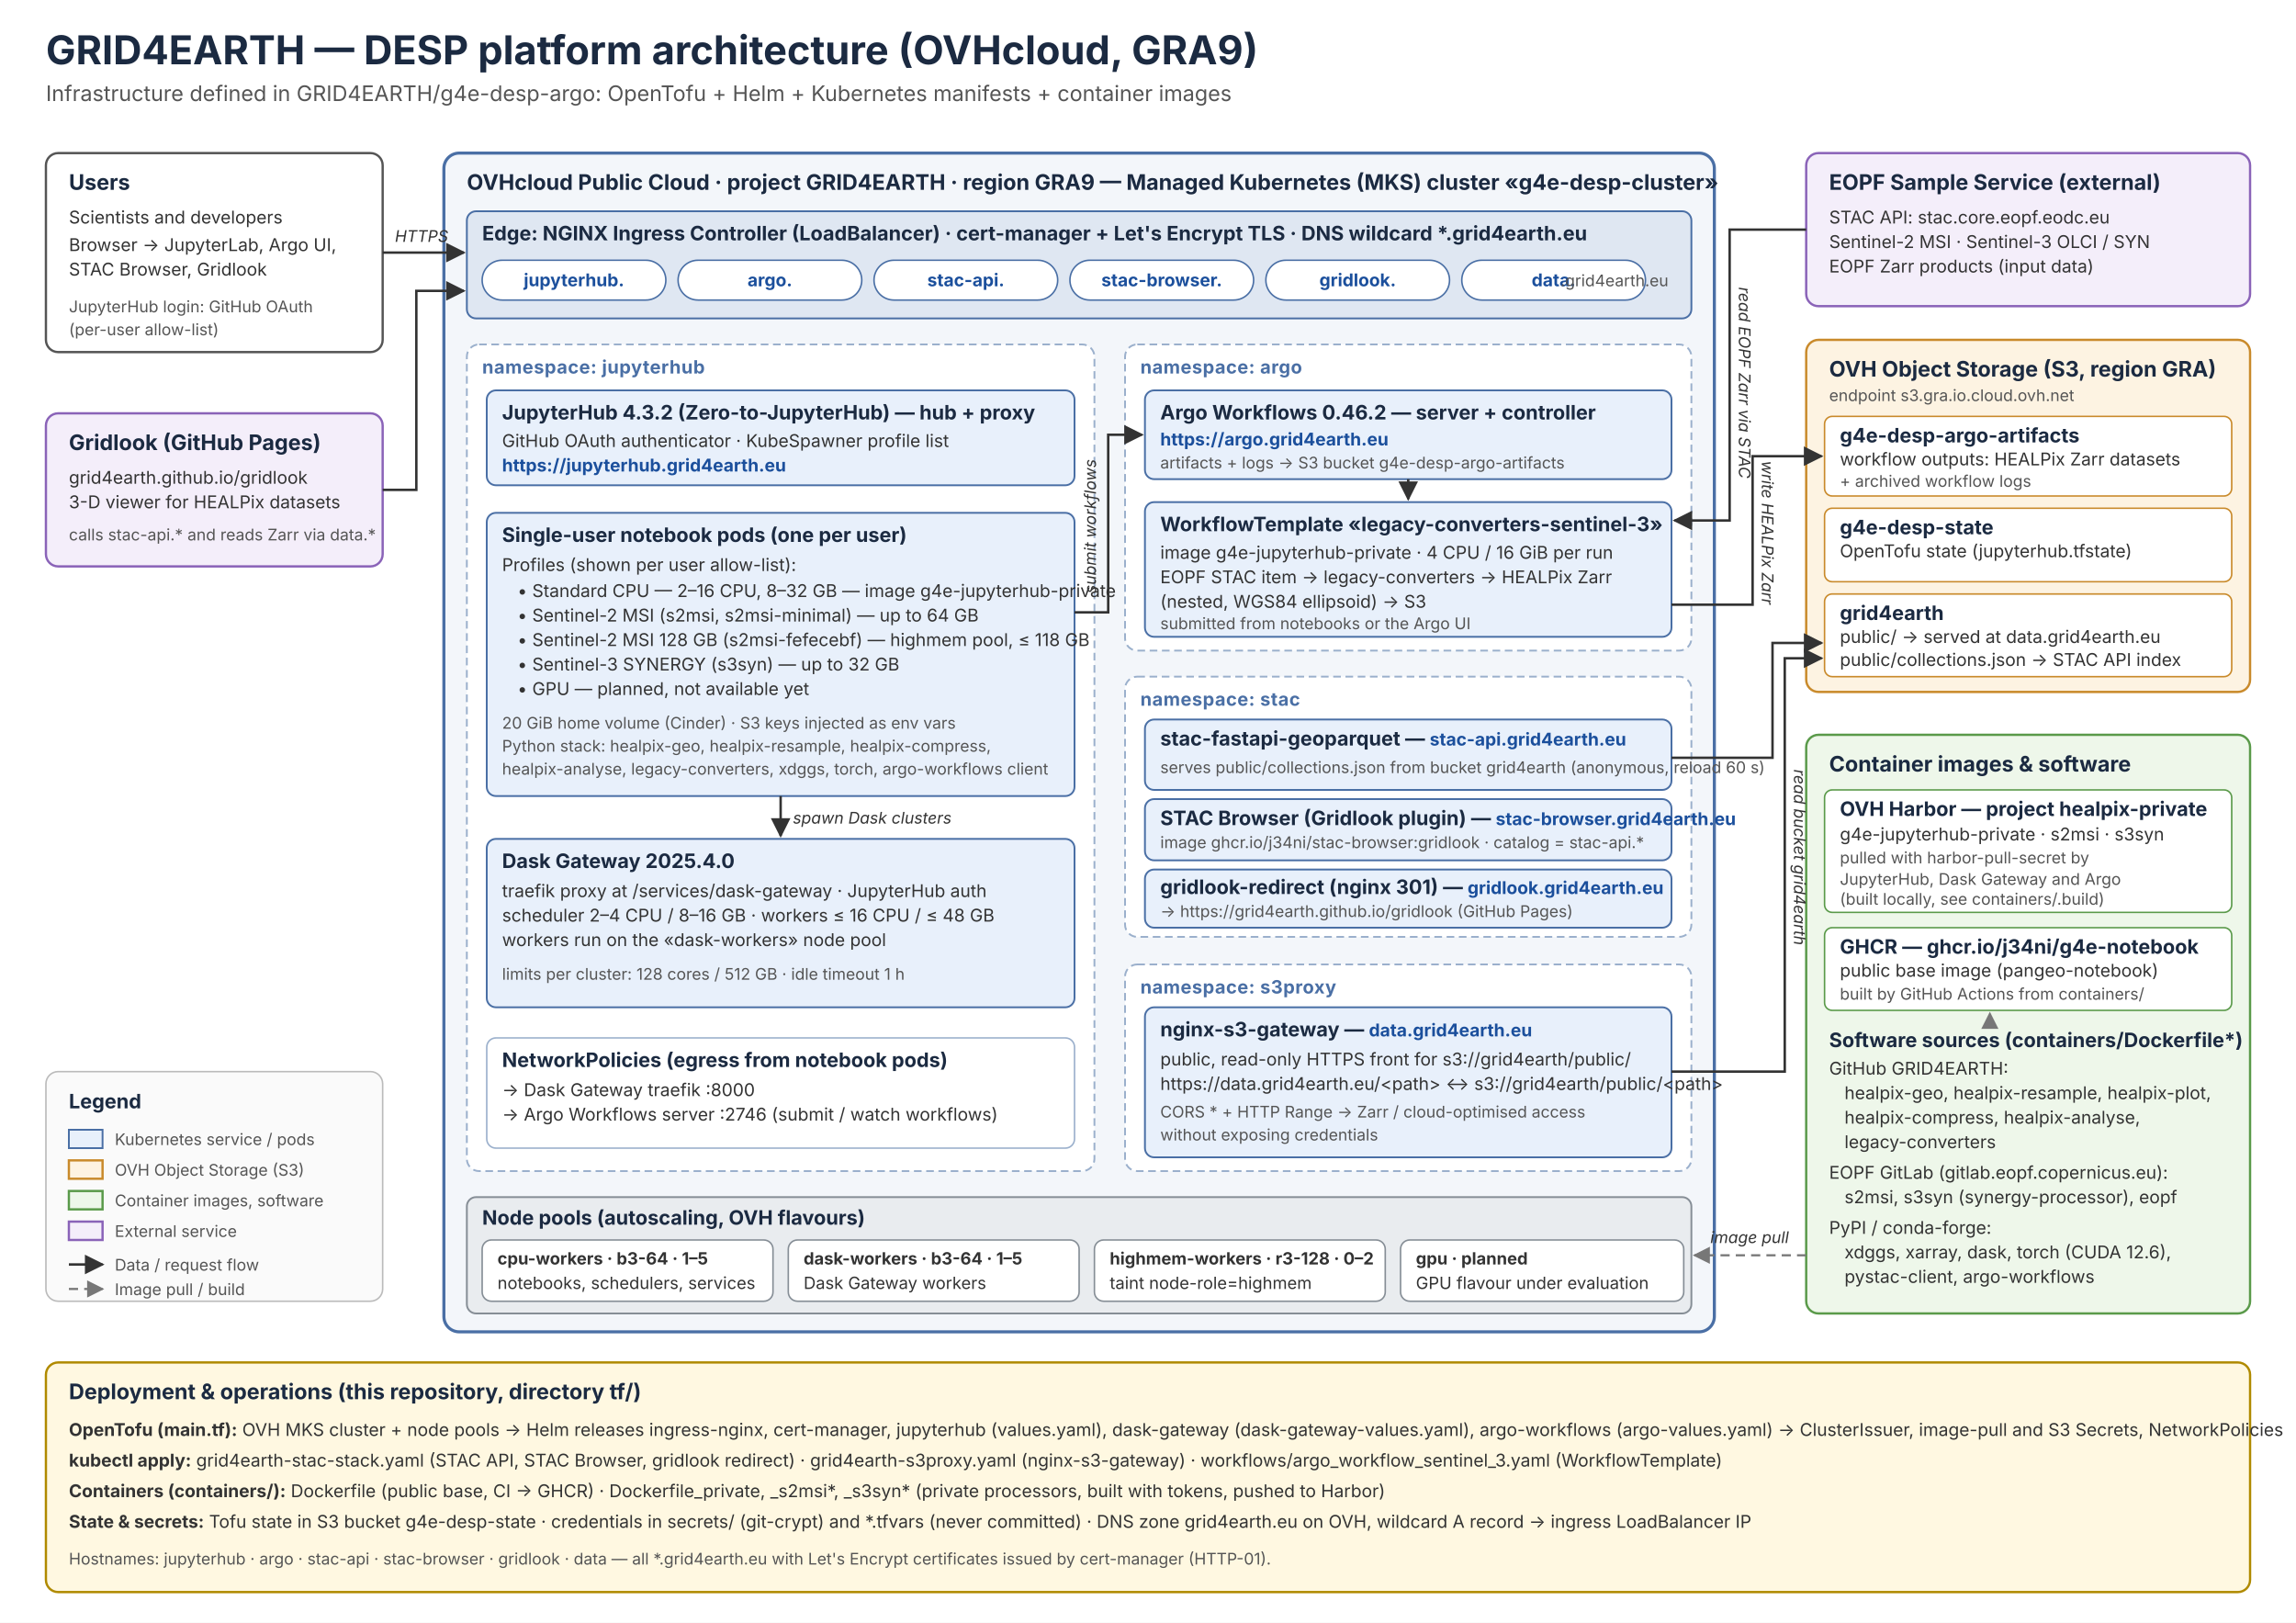
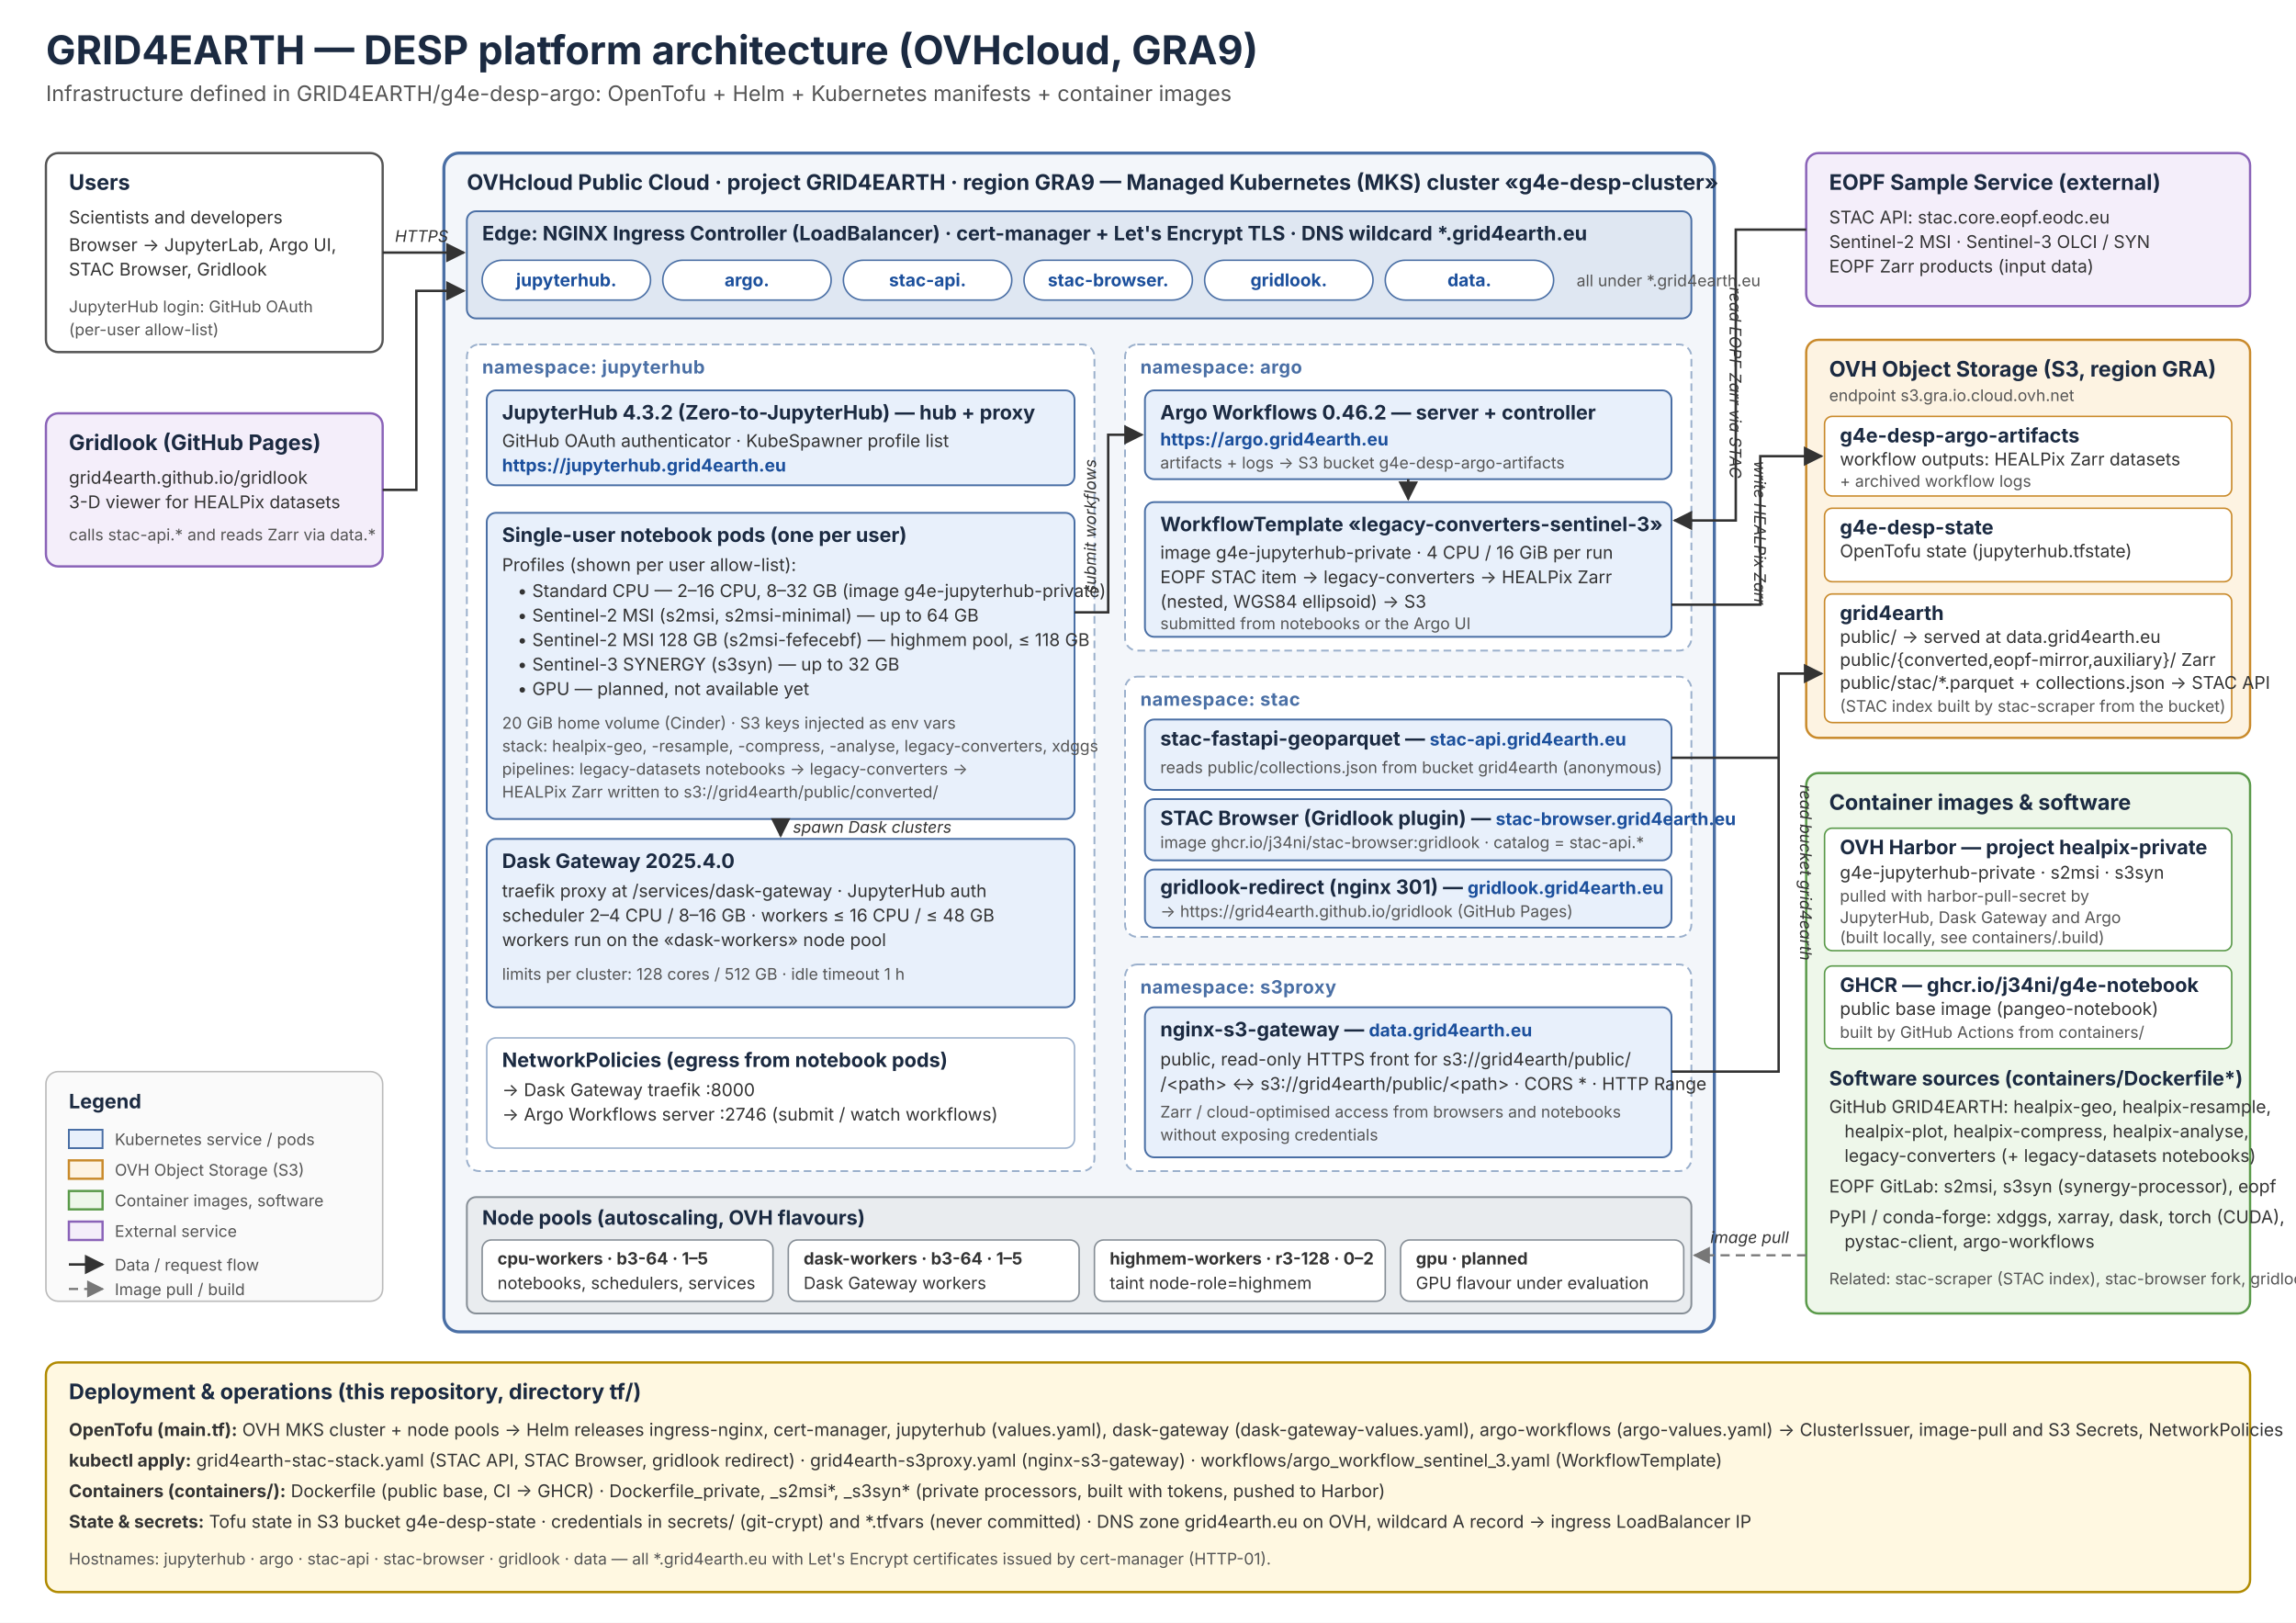
<svg xmlns="http://www.w3.org/2000/svg" viewBox="0 0 1500 1060" width="1500" height="1060" font-family="Inter, Helvetica, Arial, sans-serif">
  <defs>
    <marker id="arrow" viewBox="0 0 10 10" refX="9" refY="5" markerWidth="8" markerHeight="8" orient="auto-start-reverse">
      <path d="M 0 0 L 10 5 L 0 10 z" fill="#333" />
    </marker>
    <marker id="arrow-dim" viewBox="0 0 10 10" refX="9" refY="5" markerWidth="8" markerHeight="8" orient="auto-start-reverse">
      <path d="M 0 0 L 10 5 L 0 10 z" fill="#777" />
    </marker>
    <style>
      .title { font-size: 26px; font-weight: 700; fill: #1b2a41; }
      .subtitle { font-size: 14px; fill: #555; }
      .h1 { font-size: 14px; font-weight: 700; fill: #1b2a41; }
      .h2 { font-size: 13px; font-weight: 700; fill: #1b2a41; }
      .ns { font-size: 12px; font-weight: 700; fill: #4a6fa5; letter-spacing: 0.3px; }
      .t { font-size: 11.5px; fill: #333; }
      .host { font-size: 11.5px; font-weight: 700; fill: #1b4f9c; }
      .small { font-size: 10.5px; fill: #555; }
      .lbl { font-size: 10.5px; fill: #333; font-style: italic; }
      .cluster { fill: #f3f6fa; stroke: #4a6fa5; stroke-width: 2; }
      .ns-box { fill: #ffffff; stroke: #9bb0cc; stroke-width: 1.2; stroke-dasharray: 5 3; }
      .svc { fill: #e8f0fb; stroke: #4a6fa5; stroke-width: 1.2; }
      .edge { fill: #dfe7f2; stroke: #4a6fa5; stroke-width: 1.2; }
      .pill { fill: #ffffff; stroke: #4a6fa5; stroke-width: 1; }
      .store { fill: #fdf3e2; stroke: #c98a2b; stroke-width: 1.5; }
      .bucket { fill: #ffffff; stroke: #c98a2b; stroke-width: 1; }
      .img { fill: #eef7ea; stroke: #5a9a4a; stroke-width: 1.5; }
      .img-sub { fill: #ffffff; stroke: #5a9a4a; stroke-width: 1; }
      .ext { fill: #f4eefa; stroke: #8a63b8; stroke-width: 1.5; }
      .user { fill: #ffffff; stroke: #555; stroke-width: 1.5; }
      .pool { fill: #e9ecef; stroke: #868e96; stroke-width: 1.2; }
      .pool-pill { fill: #ffffff; stroke: #868e96; stroke-width: 1; }
      .deploy { fill: #fff8e1; stroke: #b08a00; stroke-width: 1.5; }
      .flow { fill: none; stroke: #333; stroke-width: 1.6; marker-end: url(#arrow); }
      .flow-dim { fill: none; stroke: #777; stroke-width: 1.4; stroke-dasharray: 6 4; marker-end: url(#arrow-dim); }
    </style>
  </defs>
  <rect width="1500" height="1060" fill="#ffffff" />
  <text x="30" y="42" class="title">GRID4EARTH — DESP platform architecture (OVHcloud, GRA9)</text>
  <text x="30" y="66" class="subtitle">Infrastructure defined in GRID4EARTH/g4e-desp-argo: OpenTofu + Helm + Kubernetes manifests + container images</text>
  <rect x="30" y="100" width="220" height="130" rx="8" class="user" />
  <text x="45" y="124" class="h1">Users</text>
  <text x="45" y="146" class="t">Scientists and developers</text>
  <text x="45" y="164" class="t">Browser → JupyterLab, Argo UI,</text>
  <text x="45" y="180" class="t">STAC Browser, Gridlook</text>
  <text x="45" y="204" class="small">JupyterHub login: GitHub OAuth</text>
  <text x="45" y="219" class="small">(per-user allow-list)</text>
  <rect x="30" y="270" width="220" height="100" rx="8" class="ext" />
  <text x="45" y="294" class="h1">Gridlook (GitHub Pages)</text>
  <text x="45" y="316" class="t">grid4earth.github.io/gridlook</text>
  <text x="45" y="332" class="t">3-D viewer for HEALPix datasets</text>
  <text x="45" y="353" class="small">calls stac-api.* and reads Zarr via data.*</text>
  <rect x="30" y="700" width="220" height="150" rx="8" fill="#fafafa" stroke="#bbb" stroke-width="1" />
  <text x="45" y="724" class="h2">Legend</text>
  <rect x="45" y="738" width="22" height="12" class="svc" />
  <text x="75" y="748" class="small">Kubernetes service / pods</text>
  <rect x="45" y="758" width="22" height="12" class="store" />
  <text x="75" y="768" class="small">OVH Object Storage (S3)</text>
  <rect x="45" y="778" width="22" height="12" class="img" />
  <text x="75" y="788" class="small">Container images, software</text>
  <rect x="45" y="798" width="22" height="12" class="ext" />
  <text x="75" y="808" class="small">External service</text>
  <line x1="45" y1="826" x2="67" y2="826" class="flow" />
  <text x="75" y="830" class="small">Data / request flow</text>
  <line x1="45" y1="842" x2="67" y2="842" class="flow-dim" />
  <text x="75" y="846" class="small">Image pull / build</text>
  <rect x="290" y="100" width="830" height="770" rx="10" class="cluster" />
  <text x="305" y="124" class="h1">OVHcloud Public Cloud · project GRID4EARTH · region GRA9 — Managed Kubernetes (MKS) cluster «g4e-desp-cluster»</text>
  <rect x="305" y="138" width="800" height="70" rx="6" class="edge" />
  <text x="315" y="157" class="h2">Edge: NGINX Ingress Controller (LoadBalancer) · cert-manager + Let's Encrypt TLS · DNS wildcard *.grid4earth.eu</text>
  <g font-size="11.5" font-weight="700" fill="#1b4f9c" text-anchor="middle">
-     <rect x="315" y="170" width="120" height="26" rx="13" class="pill" />
-     <text x="375" y="187">jupyterhub.</text>
-     <rect x="443" y="170" width="120" height="26" rx="13" class="pill" />
-     <text x="503" y="187">argo.</text>
-     <rect x="571" y="170" width="120" height="26" rx="13" class="pill" />
-     <text x="631" y="187">stac-api.</text>
-     <rect x="699" y="170" width="120" height="26" rx="13" class="pill" />
-     <text x="759" y="187">stac-browser.</text>
-     <rect x="827" y="170" width="120" height="26" rx="13" class="pill" />
-     <text x="887" y="187">gridlook.</text>
-     <rect x="955" y="170" width="120" height="26" rx="13" class="pill" />
-     <text x="1015" y="187">data.</text>
+     <rect x="315" y="170" width="110" height="26" rx="13" class="pill" />
+     <text x="370" y="187">jupyterhub.</text>
+     <rect x="433" y="170" width="110" height="26" rx="13" class="pill" />
+     <text x="488" y="187">argo.</text>
+     <rect x="551" y="170" width="110" height="26" rx="13" class="pill" />
+     <text x="606" y="187">stac-api.</text>
+     <rect x="669" y="170" width="110" height="26" rx="13" class="pill" />
+     <text x="724" y="187">stac-browser.</text>
+     <rect x="787" y="170" width="110" height="26" rx="13" class="pill" />
+     <text x="842" y="187">gridlook.</text>
+     <rect x="905" y="170" width="110" height="26" rx="13" class="pill" />
+     <text x="960" y="187">data.</text>
  </g>
-   <text x="1090" y="187" class="small" text-anchor="end">.grid4earth.eu</text>
+   <text x="1030" y="187" class="small">all under *.grid4earth.eu</text>
  <rect x="305" y="225" width="410" height="540" rx="8" class="ns-box" />
  <text x="315" y="244" class="ns">namespace: jupyterhub</text>
  <rect x="318" y="255" width="384" height="62" rx="6" class="svc" />
  <text x="328" y="274" class="h2">JupyterHub 4.3.2 (Zero-to-JupyterHub) — hub + proxy</text>
  <text x="328" y="292" class="t">GitHub OAuth authenticator · KubeSpawner profile list</text>
  <text x="328" y="308" class="host">https://jupyterhub.grid4earth.eu</text>
-   <rect x="318" y="335" width="384" height="185" rx="6" class="svc" />
+   <rect x="318" y="335" width="384" height="200" rx="6" class="svc" />
  <text x="328" y="354" class="h2">Single-user notebook pods (one per user)</text>
  <text x="328" y="373" class="t">Profiles (shown per user allow-list):</text>
-   <text x="338" y="390" class="t">• Standard CPU — 2–16 CPU, 8–32 GB — image g4e-jupyterhub-private</text>
+   <text x="338" y="390" class="t">• Standard CPU — 2–16 CPU, 8–32 GB (image g4e-jupyterhub-private)</text>
  <text x="338" y="406" class="t">• Sentinel-2 MSI (s2msi, s2msi-minimal) — up to 64 GB</text>
  <text x="338" y="422" class="t">• Sentinel-2 MSI 128 GB (s2msi-fefecebf) — highmem pool, ≤ 118 GB</text>
  <text x="338" y="438" class="t">• Sentinel-3 SYNERGY (s3syn) — up to 32 GB</text>
  <text x="338" y="454" class="t">• GPU — planned, not available yet</text>
  <text x="328" y="476" class="small">20 GiB home volume (Cinder) · S3 keys injected as env vars</text>
-   <text x="328" y="491" class="small">Python stack: healpix-geo, healpix-resample, healpix-compress,</text>
-   <text x="328" y="506" class="small">healpix-analyse, legacy-converters, xdggs, torch, argo-workflows client</text>
+   <text x="328" y="491" class="small">stack: healpix-geo, -resample, -compress, -analyse, legacy-converters, xdggs</text>
+   <text x="328" y="506" class="small">pipelines: legacy-datasets notebooks → legacy-converters →</text>
+   <text x="328" y="521" class="small">HEALPix Zarr written to s3://grid4earth/public/converted/</text>
  <rect x="318" y="548" width="384" height="110" rx="6" class="svc" />
  <text x="328" y="567" class="h2">Dask Gateway 2025.4.0</text>
  <text x="328" y="586" class="t">traefik proxy at /services/dask-gateway · JupyterHub auth</text>
  <text x="328" y="602" class="t">scheduler 2–4 CPU / 8–16 GB · workers ≤ 16 CPU / ≤ 48 GB</text>
  <text x="328" y="618" class="t">workers run on the «dask-workers» node pool</text>
  <text x="328" y="640" class="small">limits per cluster: 128 cores / 512 GB · idle timeout 1 h</text>
  <rect x="318" y="678" width="384" height="72" rx="6" fill="#ffffff" stroke="#9bb0cc" stroke-width="1" />
  <text x="328" y="697" class="h2">NetworkPolicies (egress from notebook pods)</text>
  <text x="328" y="716" class="t">→ Dask Gateway traefik :8000</text>
  <text x="328" y="732" class="t">→ Argo Workflows server :2746 (submit / watch workflows)</text>
  <rect x="735" y="225" width="370" height="200" rx="8" class="ns-box" />
  <text x="745" y="244" class="ns">namespace: argo</text>
  <rect x="748" y="255" width="344" height="58" rx="6" class="svc" />
  <text x="758" y="274" class="h2">Argo Workflows 0.46.2 — server + controller</text>
  <text x="758" y="291" class="host">https://argo.grid4earth.eu</text>
  <text x="758" y="306" class="small">artifacts + logs → S3 bucket g4e-desp-argo-artifacts</text>
  <rect x="748" y="328" width="344" height="88" rx="6" class="svc" />
  <text x="758" y="347" class="h2">WorkflowTemplate «legacy-converters-sentinel-3»</text>
  <text x="758" y="365" class="t">image g4e-jupyterhub-private · 4 CPU / 16 GiB per run</text>
  <text x="758" y="381" class="t">EOPF STAC item → legacy-converters → HEALPix Zarr</text>
  <text x="758" y="397" class="t">(nested, WGS84 ellipsoid) → S3</text>
  <text x="758" y="411" class="small">submitted from notebooks or the Argo UI</text>
  <rect x="735" y="442" width="370" height="170" rx="8" class="ns-box" />
  <text x="745" y="461" class="ns">namespace: stac</text>
  <rect x="748" y="470" width="344" height="46" rx="6" class="svc" />
  <text x="758" y="487" class="h2">stac-fastapi-geoparquet — <tspan class="host">stac-api.grid4earth.eu</tspan>
  </text>
-   <text x="758" y="505" class="small">serves public/collections.json from bucket grid4earth (anonymous, reload 60 s)</text>
+   <text x="758" y="505" class="small">reads public/collections.json from bucket grid4earth (anonymous)</text>
  <rect x="748" y="522" width="344" height="40" rx="6" class="svc" />
  <text x="758" y="539" class="h2">STAC Browser (Gridlook plugin) — <tspan class="host">stac-browser.grid4earth.eu</tspan>
  </text>
  <text x="758" y="554" class="small">image ghcr.io/j34ni/stac-browser:gridlook · catalog = stac-api.*</text>
  <rect x="748" y="568" width="344" height="38" rx="6" class="svc" />
  <text x="758" y="584" class="h2">gridlook-redirect (nginx 301) — <tspan class="host">gridlook.grid4earth.eu</tspan>
  </text>
  <text x="758" y="599" class="small">→ https://grid4earth.github.io/gridlook (GitHub Pages)</text>
  <rect x="735" y="630" width="370" height="135" rx="8" class="ns-box" />
  <text x="745" y="649" class="ns">namespace: s3proxy</text>
  <rect x="748" y="658" width="344" height="98" rx="6" class="svc" />
  <text x="758" y="677" class="h2">nginx-s3-gateway — <tspan class="host">data.grid4earth.eu</tspan>
  </text>
  <text x="758" y="696" class="t">public, read-only HTTPS front for s3://grid4earth/public/</text>
-   <text x="758" y="712" class="t">https://data.grid4earth.eu/&lt;path&gt; ↔ s3://grid4earth/public/&lt;path&gt;</text>
-   <text x="758" y="730" class="small">CORS * + HTTP Range → Zarr / cloud-optimised access</text>
+   <text x="758" y="712" class="t">/&lt;path&gt; ↔ s3://grid4earth/public/&lt;path&gt; · CORS * · HTTP Range</text>
+   <text x="758" y="730" class="small">Zarr / cloud-optimised access from browsers and notebooks</text>
  <text x="758" y="745" class="small">without exposing credentials</text>
  <rect x="305" y="782" width="800" height="76" rx="6" class="pool" />
  <text x="315" y="800" class="h2">Node pools (autoscaling, OVH flavours)</text>
  <g font-size="11" fill="#333">
    <rect x="315" y="810" width="190" height="40" rx="6" class="pool-pill" />
    <text x="325" y="826" font-weight="700">cpu-workers · b3-64 · 1–5</text>
    <text x="325" y="842">notebooks, schedulers, services</text>
    <rect x="515" y="810" width="190" height="40" rx="6" class="pool-pill" />
    <text x="525" y="826" font-weight="700">dask-workers · b3-64 · 1–5</text>
    <text x="525" y="842">Dask Gateway workers</text>
    <rect x="715" y="810" width="190" height="40" rx="6" class="pool-pill" />
    <text x="725" y="826" font-weight="700">highmem-workers · r3-128 · 0–2</text>
    <text x="725" y="842">taint node-role=highmem</text>
    <rect x="915" y="810" width="185" height="40" rx="6" class="pool-pill" />
    <text x="925" y="826" font-weight="700">gpu · planned</text>
    <text x="925" y="842">GPU flavour under evaluation</text>
  </g>
  <rect x="1180" y="100" width="290" height="100" rx="8" class="ext" />
  <text x="1195" y="124" class="h1">EOPF Sample Service (external)</text>
  <text x="1195" y="146" class="t">STAC API: stac.core.eopf.eodc.eu</text>
  <text x="1195" y="162" class="t">Sentinel-2 MSI · Sentinel-3 OLCI / SYN</text>
  <text x="1195" y="178" class="t">EOPF Zarr products (input data)</text>
-   <rect x="1180" y="222" width="290" height="230" rx="8" class="store" />
+   <rect x="1180" y="222" width="290" height="260" rx="8" class="store" />
  <text x="1195" y="246" class="h1">OVH Object Storage (S3, region GRA)</text>
  <text x="1195" y="262" class="small">endpoint s3.gra.io.cloud.ovh.net</text>
  <rect x="1192" y="272" width="266" height="52" rx="5" class="bucket" />
  <text x="1202" y="289" class="h2">g4e-desp-argo-artifacts</text>
  <text x="1202" y="304" class="t">workflow outputs: HEALPix Zarr datasets</text>
  <text x="1202" y="318" class="small">+ archived workflow logs</text>
  <rect x="1192" y="332" width="266" height="48" rx="5" class="bucket" />
  <text x="1202" y="349" class="h2">g4e-desp-state</text>
  <text x="1202" y="364" class="t">OpenTofu state (jupyterhub.tfstate)</text>
-   <rect x="1192" y="388" width="266" height="54" rx="5" class="bucket" />
+   <rect x="1192" y="388" width="266" height="84" rx="5" class="bucket" />
  <text x="1202" y="405" class="h2">grid4earth</text>
  <text x="1202" y="420" class="t">public/ → served at data.grid4earth.eu</text>
-   <text x="1202" y="435" class="t">public/collections.json → STAC API index</text>
-   <rect x="1180" y="480" width="290" height="378" rx="8" class="img" />
-   <text x="1195" y="504" class="h1">Container images &amp; software</text>
-   <rect x="1192" y="516" width="266" height="80" rx="5" class="img-sub" />
-   <text x="1202" y="533" class="h2">OVH Harbor — project healpix-private</text>
-   <text x="1202" y="549" class="t">g4e-jupyterhub-private · s2msi · s3syn</text>
-   <text x="1202" y="564" class="small">pulled with harbor-pull-secret by</text>
-   <text x="1202" y="578" class="small">JupyterHub, Dask Gateway and Argo</text>
-   <text x="1202" y="591" class="small">(built locally, see containers/.build)</text>
-   <rect x="1192" y="606" width="266" height="54" rx="5" class="img-sub" />
-   <text x="1202" y="623" class="h2">GHCR — ghcr.io/j34ni/g4e-notebook</text>
-   <text x="1202" y="638" class="t">public base image (pangeo-notebook)</text>
-   <text x="1202" y="653" class="small">built by GitHub Actions from containers/</text>
-   <text x="1195" y="684" class="h2">Software sources (containers/Dockerfile*)</text>
-   <text x="1195" y="702" class="t">GitHub GRID4EARTH:</text>
-   <text x="1205" y="718" class="t">healpix-geo, healpix-resample, healpix-plot,</text>
-   <text x="1205" y="734" class="t">healpix-compress, healpix-analyse,</text>
-   <text x="1205" y="750" class="t">legacy-converters</text>
-   <text x="1195" y="770" class="t">EOPF GitLab (gitlab.eopf.copernicus.eu):</text>
-   <text x="1205" y="786" class="t">s2msi, s3syn (synergy-processor), eopf</text>
-   <text x="1195" y="806" class="t">PyPI / conda-forge:</text>
-   <text x="1205" y="822" class="t">xdggs, xarray, dask, torch (CUDA 12.6),</text>
-   <text x="1205" y="838" class="t">pystac-client, argo-workflows</text>
+   <text x="1202" y="435" class="t">public/{converted,eopf-mirror,auxiliary}/ Zarr</text>
+   <text x="1202" y="450" class="t">public/stac/*.parquet + collections.json → STAC API</text>
+   <text x="1202" y="465" class="small">(STAC index built by stac-scraper from the bucket)</text>
+   <rect x="1180" y="505" width="290" height="353" rx="8" class="img" />
+   <text x="1195" y="529" class="h1">Container images &amp; software</text>
+   <rect x="1192" y="541" width="266" height="80" rx="5" class="img-sub" />
+   <text x="1202" y="558" class="h2">OVH Harbor — project healpix-private</text>
+   <text x="1202" y="574" class="t">g4e-jupyterhub-private · s2msi · s3syn</text>
+   <text x="1202" y="589" class="small">pulled with harbor-pull-secret by</text>
+   <text x="1202" y="603" class="small">JupyterHub, Dask Gateway and Argo</text>
+   <text x="1202" y="616" class="small">(built locally, see containers/.build)</text>
+   <rect x="1192" y="631" width="266" height="54" rx="5" class="img-sub" />
+   <text x="1202" y="648" class="h2">GHCR — ghcr.io/j34ni/g4e-notebook</text>
+   <text x="1202" y="663" class="t">public base image (pangeo-notebook)</text>
+   <text x="1202" y="678" class="small">built by GitHub Actions from containers/</text>
+   <text x="1195" y="709" class="h2">Software sources (containers/Dockerfile*)</text>
+   <text x="1195" y="727" class="t">GitHub GRID4EARTH: healpix-geo, healpix-resample,</text>
+   <text x="1205" y="743" class="t">healpix-plot, healpix-compress, healpix-analyse,</text>
+   <text x="1205" y="759" class="t">legacy-converters (+ legacy-datasets notebooks)</text>
+   <text x="1195" y="779" class="t">EOPF GitLab: s2msi, s3syn (synergy-processor), eopf</text>
+   <text x="1195" y="799" class="t">PyPI / conda-forge: xdggs, xarray, dask, torch (CUDA),</text>
+   <text x="1205" y="815" class="t">pystac-client, argo-workflows</text>
+   <text x="1195" y="839" class="small">Related: stac-scraper (STAC index), stac-browser fork, gridlook</text>
  <rect x="30" y="890" width="1440" height="150" rx="8" class="deploy" />
  <text x="45" y="914" class="h1">Deployment &amp; operations (this repository, directory tf/)</text>
  <text x="45" y="938" class="t">
    <tspan font-weight="700">OpenTofu (main.tf):</tspan> OVH MKS cluster + node pools → Helm releases ingress-nginx, cert-manager, jupyterhub (values.yaml), dask-gateway (dask-gateway-values.yaml), argo-workflows (argo-values.yaml) → ClusterIssuer, image-pull and S3 Secrets, NetworkPolicies</text>
  <text x="45" y="958" class="t">
    <tspan font-weight="700">kubectl apply:</tspan> grid4earth-stac-stack.yaml (STAC API, STAC Browser, gridlook redirect) · grid4earth-s3proxy.yaml (nginx-s3-gateway) · workflows/argo_workflow_sentinel_3.yaml (WorkflowTemplate)</text>
  <text x="45" y="978" class="t">
    <tspan font-weight="700">Containers (containers/):</tspan> Dockerfile (public base, CI → GHCR) · Dockerfile_private, _s2msi*, _s3syn* (private processors, built with tokens, pushed to Harbor)</text>
  <text x="45" y="998" class="t">
    <tspan font-weight="700">State &amp; secrets:</tspan> Tofu state in S3 bucket g4e-desp-state · credentials in secrets/ (git-crypt) and *.tfvars (never committed) · DNS zone grid4earth.eu on OVH, wildcard A record → ingress LoadBalancer IP</text>
  <text x="45" y="1022" class="small">Hostnames: jupyterhub · argo · stac-api · stac-browser · gridlook · data — all *.grid4earth.eu with Let's Encrypt certificates issued by cert-manager (HTTP-01).</text>
  <path d="M 250 165 L 303 165" class="flow" />
  <text x="258" y="158" class="lbl">HTTPS</text>
  <path d="M 250 320 L 272 320 L 272 190 L 303 190" class="flow" />
-   <path d="M 510 520 L 510 546" class="flow" />
-   <text x="518" y="538" class="lbl">spawn Dask clusters</text>
+   <path d="M 510 535 L 510 546" class="flow" />
+   <text x="518" y="544" class="lbl">spawn Dask clusters</text>
  <path d="M 702 400 L 724 400 L 724 284 L 746 284" class="flow" />
  <text x="716" y="300" class="lbl" transform="rotate(-90 716 300)" text-anchor="end">submit workflows</text>
  <path d="M 920 313 L 920 326" class="flow" />
-   <path d="M 1180 150 L 1130 150 L 1130 340 L 1094 340" class="flow" />
-   <text x="1136" y="250" class="lbl" transform="rotate(90 1136 250)" text-anchor="middle">read EOPF Zarr via STAC</text>
-   <path d="M 1092 395 L 1145 395 L 1145 298 L 1190 298" class="flow" />
-   <text x="1151" y="348" class="lbl" transform="rotate(90 1151 348)" text-anchor="middle">write HEALPix Zarr</text>
-   <path d="M 1092 495 L 1158 495 L 1158 420 L 1190 420" class="flow" />
-   <path d="M 1092 700 L 1166 700 L 1166 430 L 1190 430" class="flow" />
-   <text x="1172" y="560" class="lbl" transform="rotate(90 1172 560)" text-anchor="middle">read bucket grid4earth</text>
+   <path d="M 1180 150 L 1134 150 L 1134 340 L 1094 340" class="flow" />
+   <text x="1130" y="250" class="lbl" transform="rotate(90 1130 250)" text-anchor="middle">read EOPF Zarr via STAC</text>
+   <path d="M 1092 395 L 1150 395 L 1150 298 L 1190 298" class="flow" />
+   <text x="1146" y="348" class="lbl" transform="rotate(90 1146 348)" text-anchor="middle">write HEALPix Zarr</text>
+   <path d="M 1092 495 L 1162 495" fill="none" stroke="#333" stroke-width="1.6" />
+   <path d="M 1092 700 L 1162 700 L 1162 440 L 1190 440" class="flow" />
+   <text x="1176" y="570" class="lbl" transform="rotate(90 1176 570)" text-anchor="middle">read bucket grid4earth</text>
  <path d="M 1180 820 L 1107 820" class="flow-dim" />
  <text x="1143" y="812" class="lbl" text-anchor="middle">image pull</text>
-   <path d="M 1300 672 L 1300 662" class="flow-dim" />
</svg>
